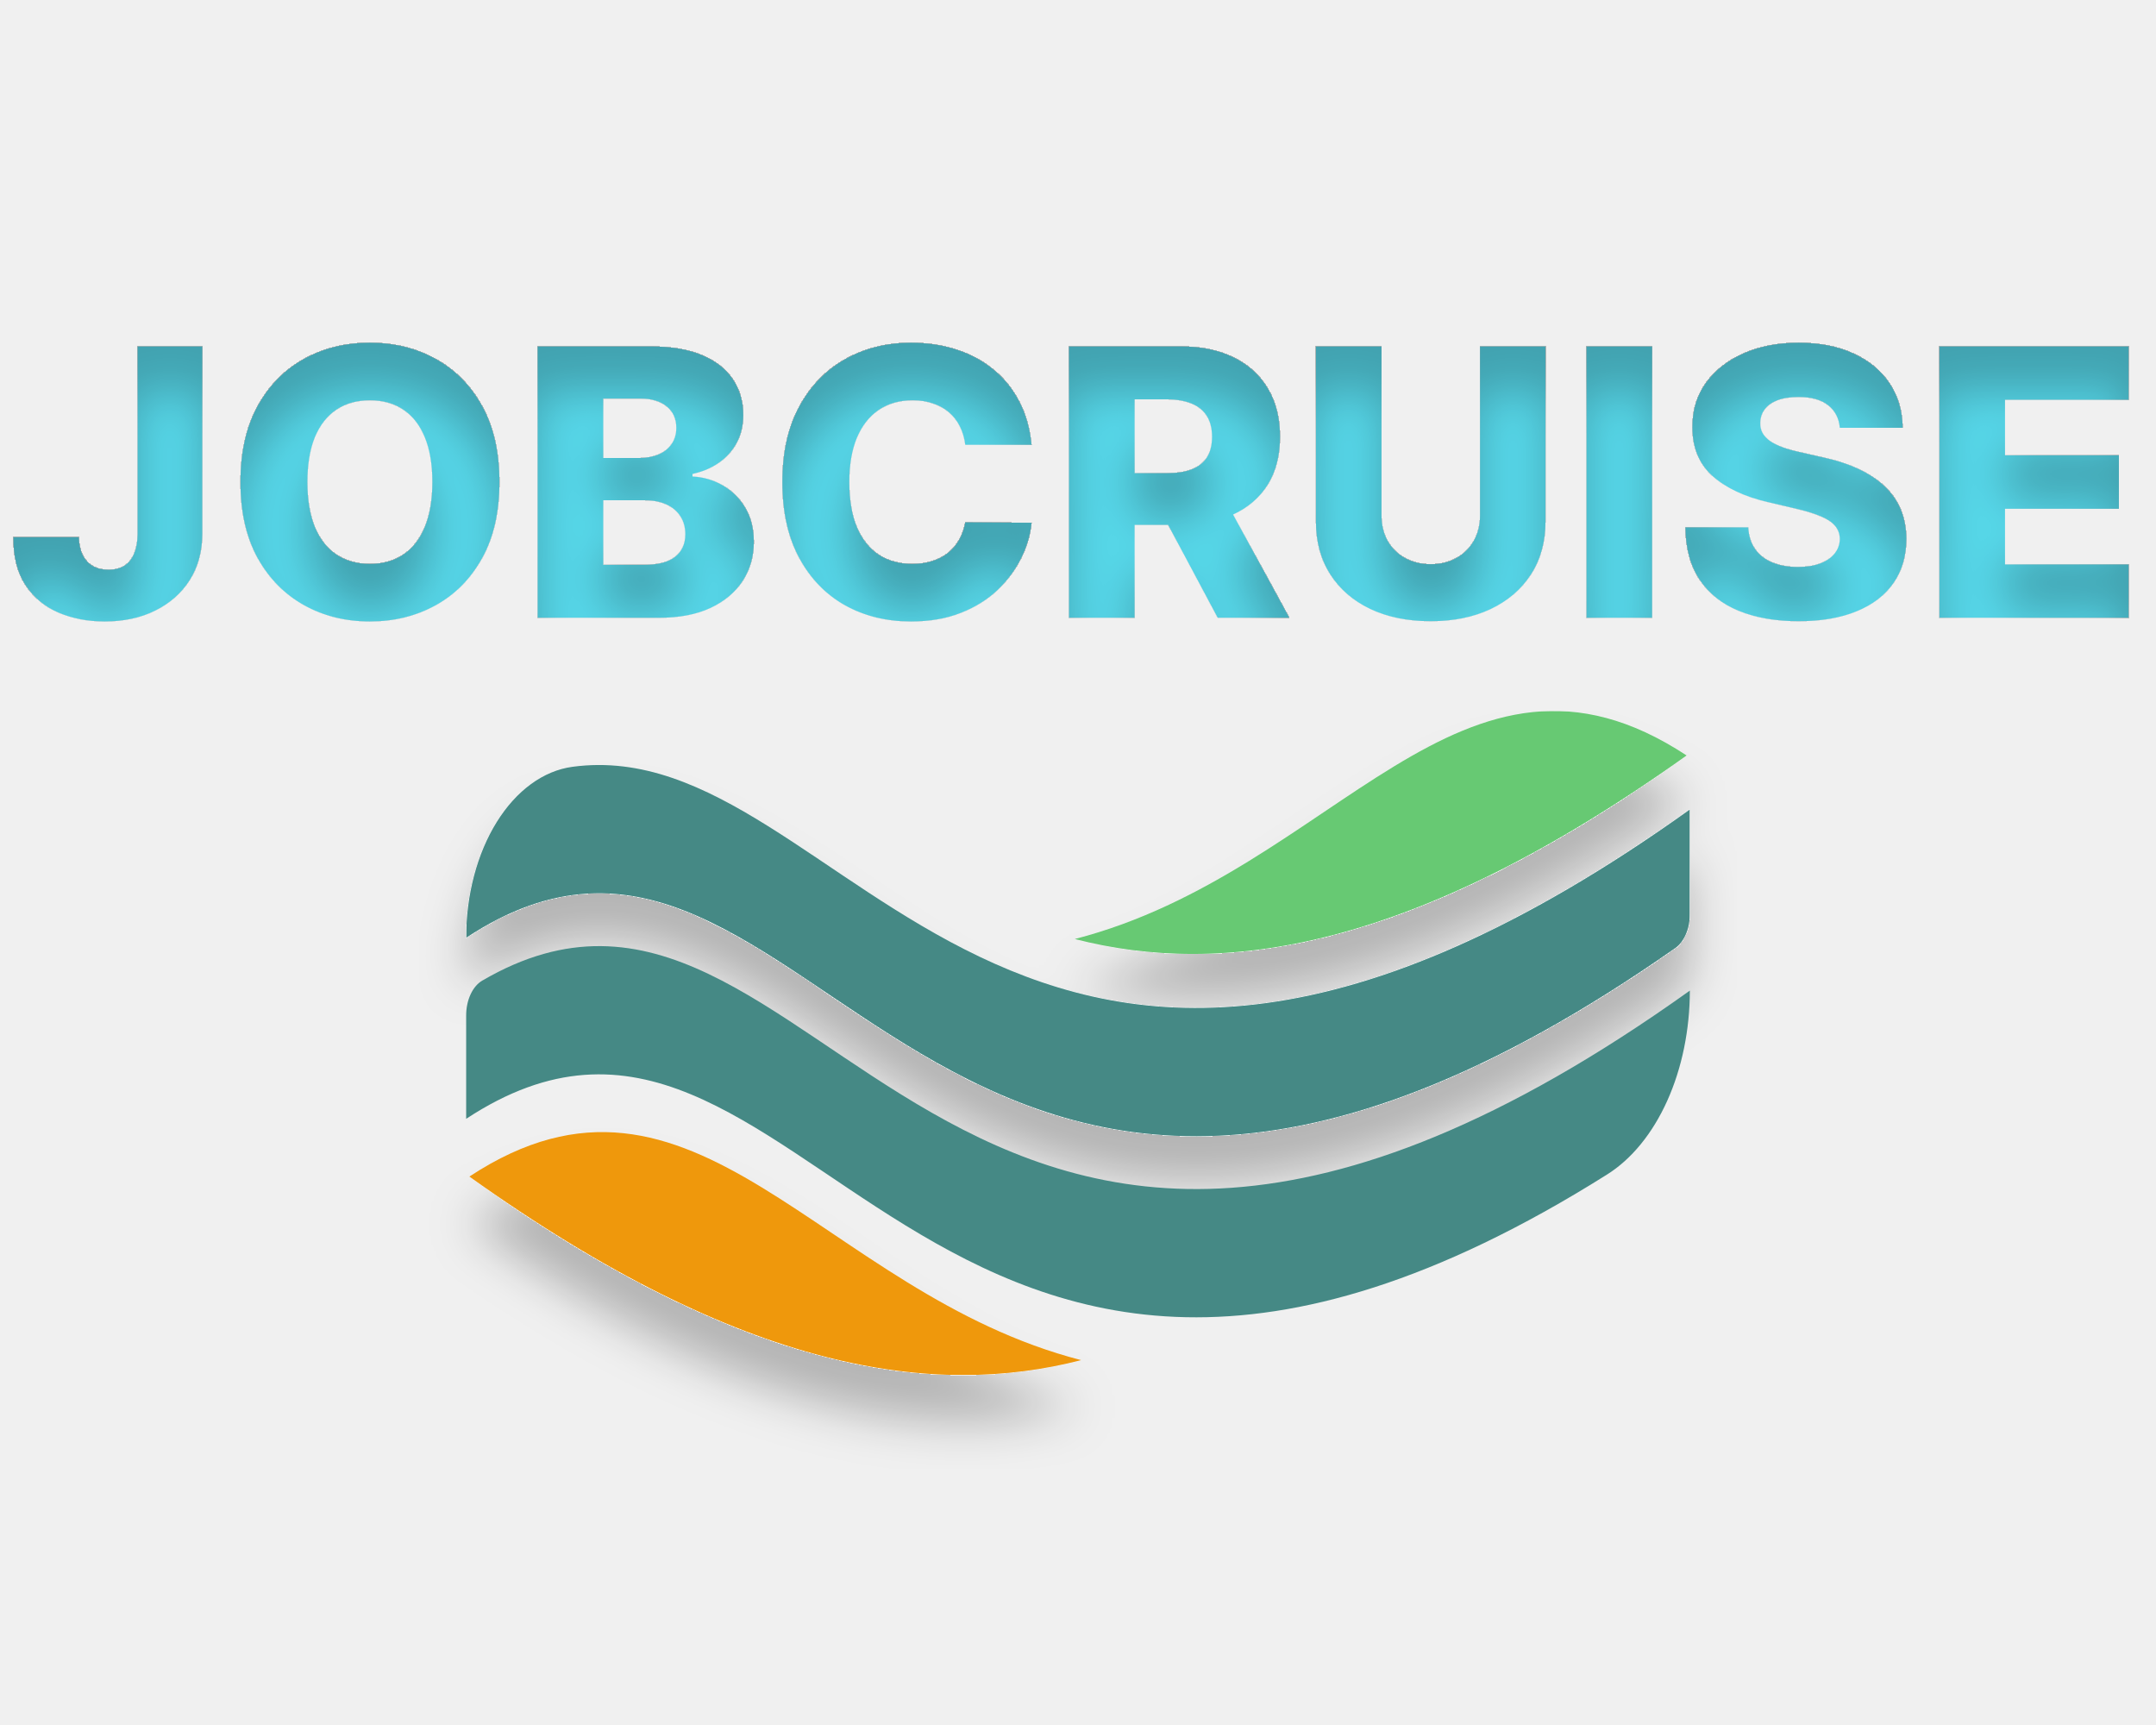
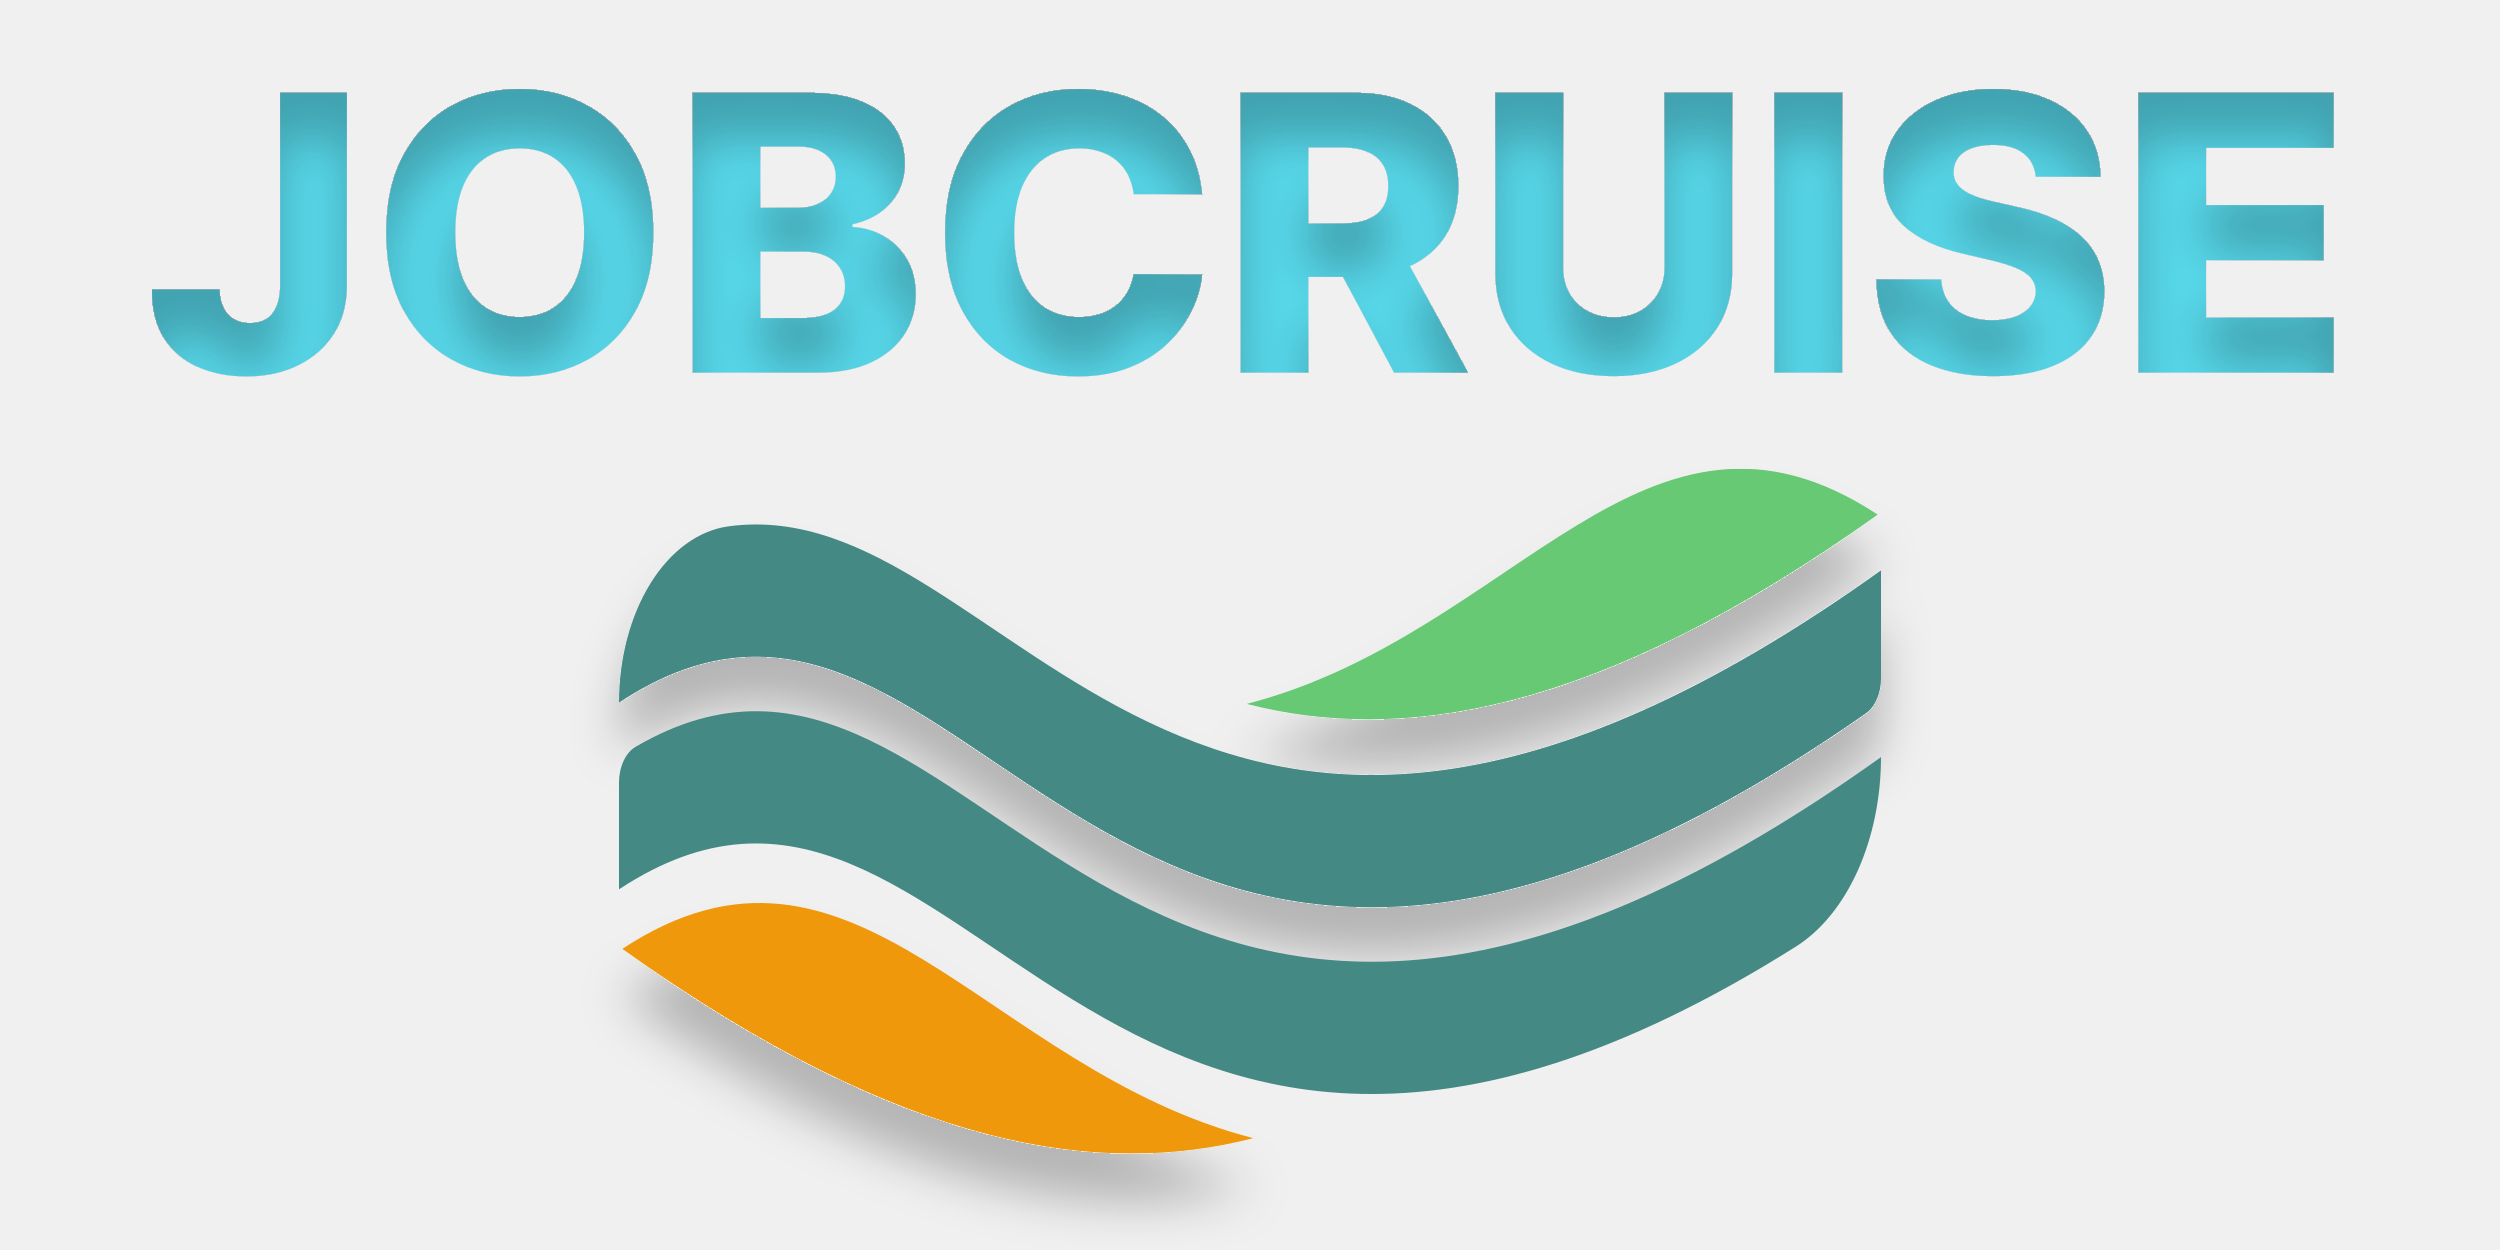
- <svg xmlns="http://www.w3.org/2000/svg" width="100" height="80" viewBox="0 0 185 104" fill="none">
+ <svg xmlns="http://www.w3.org/2000/svg" width="100" height="50" viewBox="0 0 185 104" fill="none">
  <g filter="url(#filter0_d_2_15)">
    <mask id="mask0_2_15" style="mask-type:luminance" maskUnits="userSpaceOnUse" x="40" y="39" width="105" height="57">
      <path d="M145 39H40V95.975H145V39Z" fill="white" />
    </mask>
    <g mask="url(#mask0_2_15)">
      <path d="M144.724 42.816C125.373 30.088 114.613 52.8 92.225 58.565C104.831 61.812 121.127 59.682 144.724 42.816Z" fill="#67C973" />
      <path d="M40 58.456C70.057 38.683 79.388 104.421 143.752 59.34C144.125 59.079 144.44 58.668 144.661 58.155C144.882 57.642 145 57.048 145 56.441V47.454C86.542 89.234 72.887 40.572 49.117 43.79C46.625 44.127 44.309 45.817 42.622 48.53C40.936 51.243 40.001 54.783 40 58.456Z" fill="#458985" />
      <path d="M40.276 78.945C59.623 66.216 70.385 88.929 92.772 94.695C80.163 97.94 63.871 95.811 40.276 78.945Z" fill="#EF980C" />
    </g>
  </g>
  <path d="M40 65.117V73.992C69.12 54.837 78.785 115.941 137.891 78.774C139.999 77.453 141.795 75.254 143.059 72.448C144.323 69.643 144.998 66.354 145 62.991C80.514 109.08 70.547 45.111 41.38 62.134C40.973 62.371 40.624 62.783 40.378 63.315C40.132 63.846 40 64.474 40 65.117Z" fill="#458985" />
  <g filter="url(#filter1_i_2_15)">
    <path d="M11.81 7.727H17.355V23.818C17.348 25.326 16.988 26.644 16.276 27.773C15.563 28.894 14.579 29.765 13.321 30.386C12.071 31.008 10.624 31.318 8.98 31.318C7.526 31.318 6.204 31.064 5.014 30.557C3.832 30.049 2.889 29.261 2.185 28.193C1.488 27.125 1.143 25.758 1.151 24.091H6.753C6.776 24.689 6.889 25.201 7.094 25.625C7.306 26.042 7.598 26.356 7.969 26.568C8.34 26.78 8.783 26.886 9.298 26.886C9.836 26.886 10.291 26.773 10.662 26.546C11.033 26.311 11.313 25.966 11.503 25.511C11.7 25.057 11.802 24.492 11.81 23.818V7.727ZM42.852 19.364C42.852 21.924 42.36 24.095 41.375 25.875C40.39 27.655 39.057 29.008 37.375 29.932C35.701 30.856 33.822 31.318 31.739 31.318C29.648 31.318 27.765 30.852 26.091 29.921C24.417 28.989 23.087 27.636 22.102 25.864C21.125 24.083 20.636 21.917 20.636 19.364C20.636 16.803 21.125 14.633 22.102 12.852C23.087 11.072 24.417 9.72 26.091 8.795C27.765 7.871 29.648 7.409 31.739 7.409C33.822 7.409 35.701 7.871 37.375 8.795C39.057 9.72 40.39 11.072 41.375 12.852C42.36 14.633 42.852 16.803 42.852 19.364ZM37.102 19.364C37.102 17.849 36.886 16.568 36.455 15.523C36.03 14.477 35.417 13.686 34.614 13.148C33.818 12.61 32.86 12.341 31.739 12.341C30.625 12.341 29.667 12.61 28.864 13.148C28.061 13.686 27.443 14.477 27.011 15.523C26.587 16.568 26.375 17.849 26.375 19.364C26.375 20.879 26.587 22.159 27.011 23.204C27.443 24.25 28.061 25.042 28.864 25.579C29.667 26.117 30.625 26.386 31.739 26.386C32.86 26.386 33.818 26.117 34.614 25.579C35.417 25.042 36.03 24.25 36.455 23.204C36.886 22.159 37.102 20.879 37.102 19.364ZM46.136 31V7.727H55.841C57.583 7.727 59.042 7.973 60.216 8.466C61.398 8.958 62.284 9.648 62.875 10.534C63.474 11.421 63.773 12.447 63.773 13.614C63.773 14.5 63.587 15.292 63.216 15.989C62.845 16.678 62.333 17.25 61.682 17.704C61.03 18.159 60.276 18.477 59.42 18.659V18.886C60.36 18.932 61.227 19.186 62.023 19.648C62.826 20.11 63.47 20.754 63.955 21.579C64.439 22.398 64.682 23.367 64.682 24.489C64.682 25.739 64.364 26.856 63.727 27.841C63.091 28.818 62.17 29.591 60.966 30.159C59.761 30.72 58.299 31 56.58 31H46.136ZM51.761 26.466H55.239C56.458 26.466 57.356 26.235 57.932 25.773C58.515 25.311 58.807 24.667 58.807 23.841C58.807 23.242 58.667 22.727 58.386 22.296C58.106 21.856 57.708 21.519 57.193 21.284C56.678 21.042 56.061 20.921 55.341 20.921H51.761V26.466ZM51.761 17.296H54.875C55.489 17.296 56.034 17.193 56.511 16.989C56.989 16.784 57.36 16.489 57.625 16.102C57.898 15.716 58.034 15.25 58.034 14.704C58.034 13.924 57.758 13.311 57.205 12.864C56.651 12.417 55.905 12.193 54.966 12.193H51.761V17.296ZM88.511 16.159H82.829C82.754 15.576 82.599 15.049 82.364 14.579C82.129 14.11 81.818 13.708 81.432 13.375C81.046 13.042 80.587 12.788 80.057 12.614C79.534 12.432 78.954 12.341 78.318 12.341C77.189 12.341 76.216 12.617 75.398 13.171C74.587 13.723 73.962 14.523 73.523 15.568C73.091 16.614 72.875 17.879 72.875 19.364C72.875 20.909 73.095 22.204 73.534 23.25C73.981 24.288 74.606 25.072 75.409 25.602C76.22 26.125 77.178 26.386 78.284 26.386C78.905 26.386 79.47 26.307 79.977 26.148C80.492 25.989 80.943 25.758 81.329 25.454C81.724 25.144 82.046 24.769 82.296 24.329C82.553 23.883 82.731 23.379 82.829 22.818L88.511 22.852C88.413 23.883 88.114 24.898 87.614 25.898C87.121 26.898 86.443 27.811 85.579 28.636C84.716 29.454 83.663 30.106 82.421 30.591C81.186 31.076 79.769 31.318 78.171 31.318C76.064 31.318 74.178 30.856 72.511 29.932C70.852 29 69.542 27.644 68.579 25.864C67.617 24.083 67.136 21.917 67.136 19.364C67.136 16.803 67.625 14.633 68.602 12.852C69.579 11.072 70.901 9.72 72.568 8.795C74.235 7.871 76.102 7.409 78.171 7.409C79.579 7.409 80.883 7.606 82.079 8C83.276 8.386 84.329 8.955 85.239 9.705C86.148 10.447 86.886 11.36 87.454 12.443C88.023 13.527 88.375 14.765 88.511 16.159ZM91.73 31V7.727H101.344C103.086 7.727 104.59 8.042 105.855 8.67C107.128 9.292 108.109 10.186 108.798 11.352C109.488 12.511 109.832 13.886 109.832 15.477C109.832 17.091 109.48 18.462 108.776 19.591C108.071 20.712 107.071 21.568 105.776 22.159C104.48 22.742 102.946 23.034 101.173 23.034H95.094V18.602H100.128C100.976 18.602 101.685 18.492 102.253 18.273C102.829 18.046 103.264 17.704 103.56 17.25C103.855 16.788 104.003 16.197 104.003 15.477C104.003 14.758 103.855 14.163 103.56 13.693C103.264 13.216 102.829 12.86 102.253 12.625C101.677 12.383 100.969 12.261 100.128 12.261H97.355V31H91.73ZM104.832 20.364L110.628 31H104.491L98.81 20.364H104.832ZM126.997 7.727H132.611V22.739C132.611 24.474 132.198 25.985 131.372 27.273C130.546 28.553 129.395 29.546 127.918 30.25C126.44 30.947 124.724 31.296 122.77 31.296C120.793 31.296 119.065 30.947 117.588 30.25C116.111 29.546 114.963 28.553 114.145 27.273C113.327 25.985 112.918 24.474 112.918 22.739V7.727H118.543V22.25C118.543 23.053 118.717 23.769 119.065 24.398C119.421 25.026 119.918 25.519 120.554 25.875C121.19 26.231 121.929 26.409 122.77 26.409C123.611 26.409 124.346 26.231 124.974 25.875C125.611 25.519 126.107 25.026 126.463 24.398C126.819 23.769 126.997 23.053 126.997 22.25V7.727ZM141.761 7.727V31H136.136V7.727H141.761ZM157.872 14.704C157.796 13.871 157.459 13.223 156.861 12.761C156.27 12.292 155.425 12.057 154.327 12.057C153.599 12.057 152.993 12.152 152.509 12.341C152.024 12.53 151.66 12.792 151.418 13.125C151.175 13.451 151.05 13.826 151.043 14.25C151.027 14.598 151.096 14.905 151.247 15.171C151.406 15.436 151.634 15.671 151.929 15.875C152.232 16.072 152.596 16.246 153.02 16.398C153.444 16.549 153.921 16.682 154.452 16.796L156.452 17.25C157.603 17.5 158.618 17.833 159.497 18.25C160.384 18.667 161.126 19.163 161.724 19.739C162.33 20.314 162.789 20.977 163.099 21.727C163.41 22.477 163.569 23.318 163.577 24.25C163.569 25.72 163.198 26.981 162.463 28.034C161.728 29.087 160.671 29.894 159.293 30.454C157.921 31.015 156.266 31.296 154.327 31.296C152.38 31.296 150.683 31.004 149.236 30.421C147.789 29.837 146.664 28.951 145.861 27.761C145.058 26.572 144.645 25.068 144.622 23.25H150.009C150.054 24 150.255 24.625 150.611 25.125C150.967 25.625 151.455 26.004 152.077 26.261C152.705 26.519 153.433 26.648 154.259 26.648C155.016 26.648 155.66 26.546 156.19 26.341C156.728 26.136 157.141 25.852 157.429 25.489C157.717 25.125 157.865 24.708 157.872 24.239C157.865 23.799 157.728 23.424 157.463 23.114C157.198 22.796 156.789 22.523 156.236 22.296C155.69 22.061 154.993 21.845 154.145 21.648L151.713 21.079C149.698 20.617 148.111 19.871 146.952 18.841C145.793 17.803 145.217 16.401 145.224 14.636C145.217 13.197 145.603 11.936 146.384 10.852C147.164 9.769 148.243 8.924 149.622 8.318C151.001 7.712 152.573 7.409 154.338 7.409C156.141 7.409 157.705 7.716 159.031 8.33C160.365 8.936 161.399 9.788 162.134 10.886C162.868 11.985 163.243 13.258 163.259 14.704H157.872ZM166.418 31V7.727H182.645V12.296H172.043V17.068H181.815V21.648H172.043V26.432H182.645V31H166.418Z" fill="#57D9EB" />
  </g>
  <defs>
    <filter id="filter0_d_2_15" x="36" y="39" width="113" height="64.975" filterUnits="userSpaceOnUse" color-interpolation-filters="sRGB">
      <feFlood flood-opacity="0" result="BackgroundImageFix" />
      <feColorMatrix in="SourceAlpha" type="matrix" values="0 0 0 0 0 0 0 0 0 0 0 0 0 0 0 0 0 0 127 0" result="hardAlpha" />
      <feOffset dy="4" />
      <feGaussianBlur stdDeviation="2" />
      <feComposite in2="hardAlpha" operator="out" />
      <feColorMatrix type="matrix" values="0 0 0 0 0 0 0 0 0 0 0 0 0 0 0 0 0 0 0.25 0" />
      <feBlend mode="normal" in2="BackgroundImageFix" result="effect1_dropShadow_2_15" />
      <feBlend mode="normal" in="SourceGraphic" in2="effect1_dropShadow_2_15" result="shape" />
    </filter>
    <filter id="filter1_i_2_15" x="1.139" y="7.409" width="181.506" height="27.909" filterUnits="userSpaceOnUse" color-interpolation-filters="sRGB">
      <feFlood flood-opacity="0" result="BackgroundImageFix" />
      <feBlend mode="normal" in="SourceGraphic" in2="BackgroundImageFix" result="shape" />
      <feColorMatrix in="SourceAlpha" type="matrix" values="0 0 0 0 0 0 0 0 0 0 0 0 0 0 0 0 0 0 127 0" result="hardAlpha" />
      <feOffset dy="4" />
      <feGaussianBlur stdDeviation="2" />
      <feComposite in2="hardAlpha" operator="arithmetic" k2="-1" k3="1" />
      <feColorMatrix type="matrix" values="0 0 0 0 0 0 0 0 0 0 0 0 0 0 0 0 0 0 0.25 0" />
      <feBlend mode="normal" in2="shape" result="effect1_innerShadow_2_15" />
    </filter>
  </defs>
</svg>
